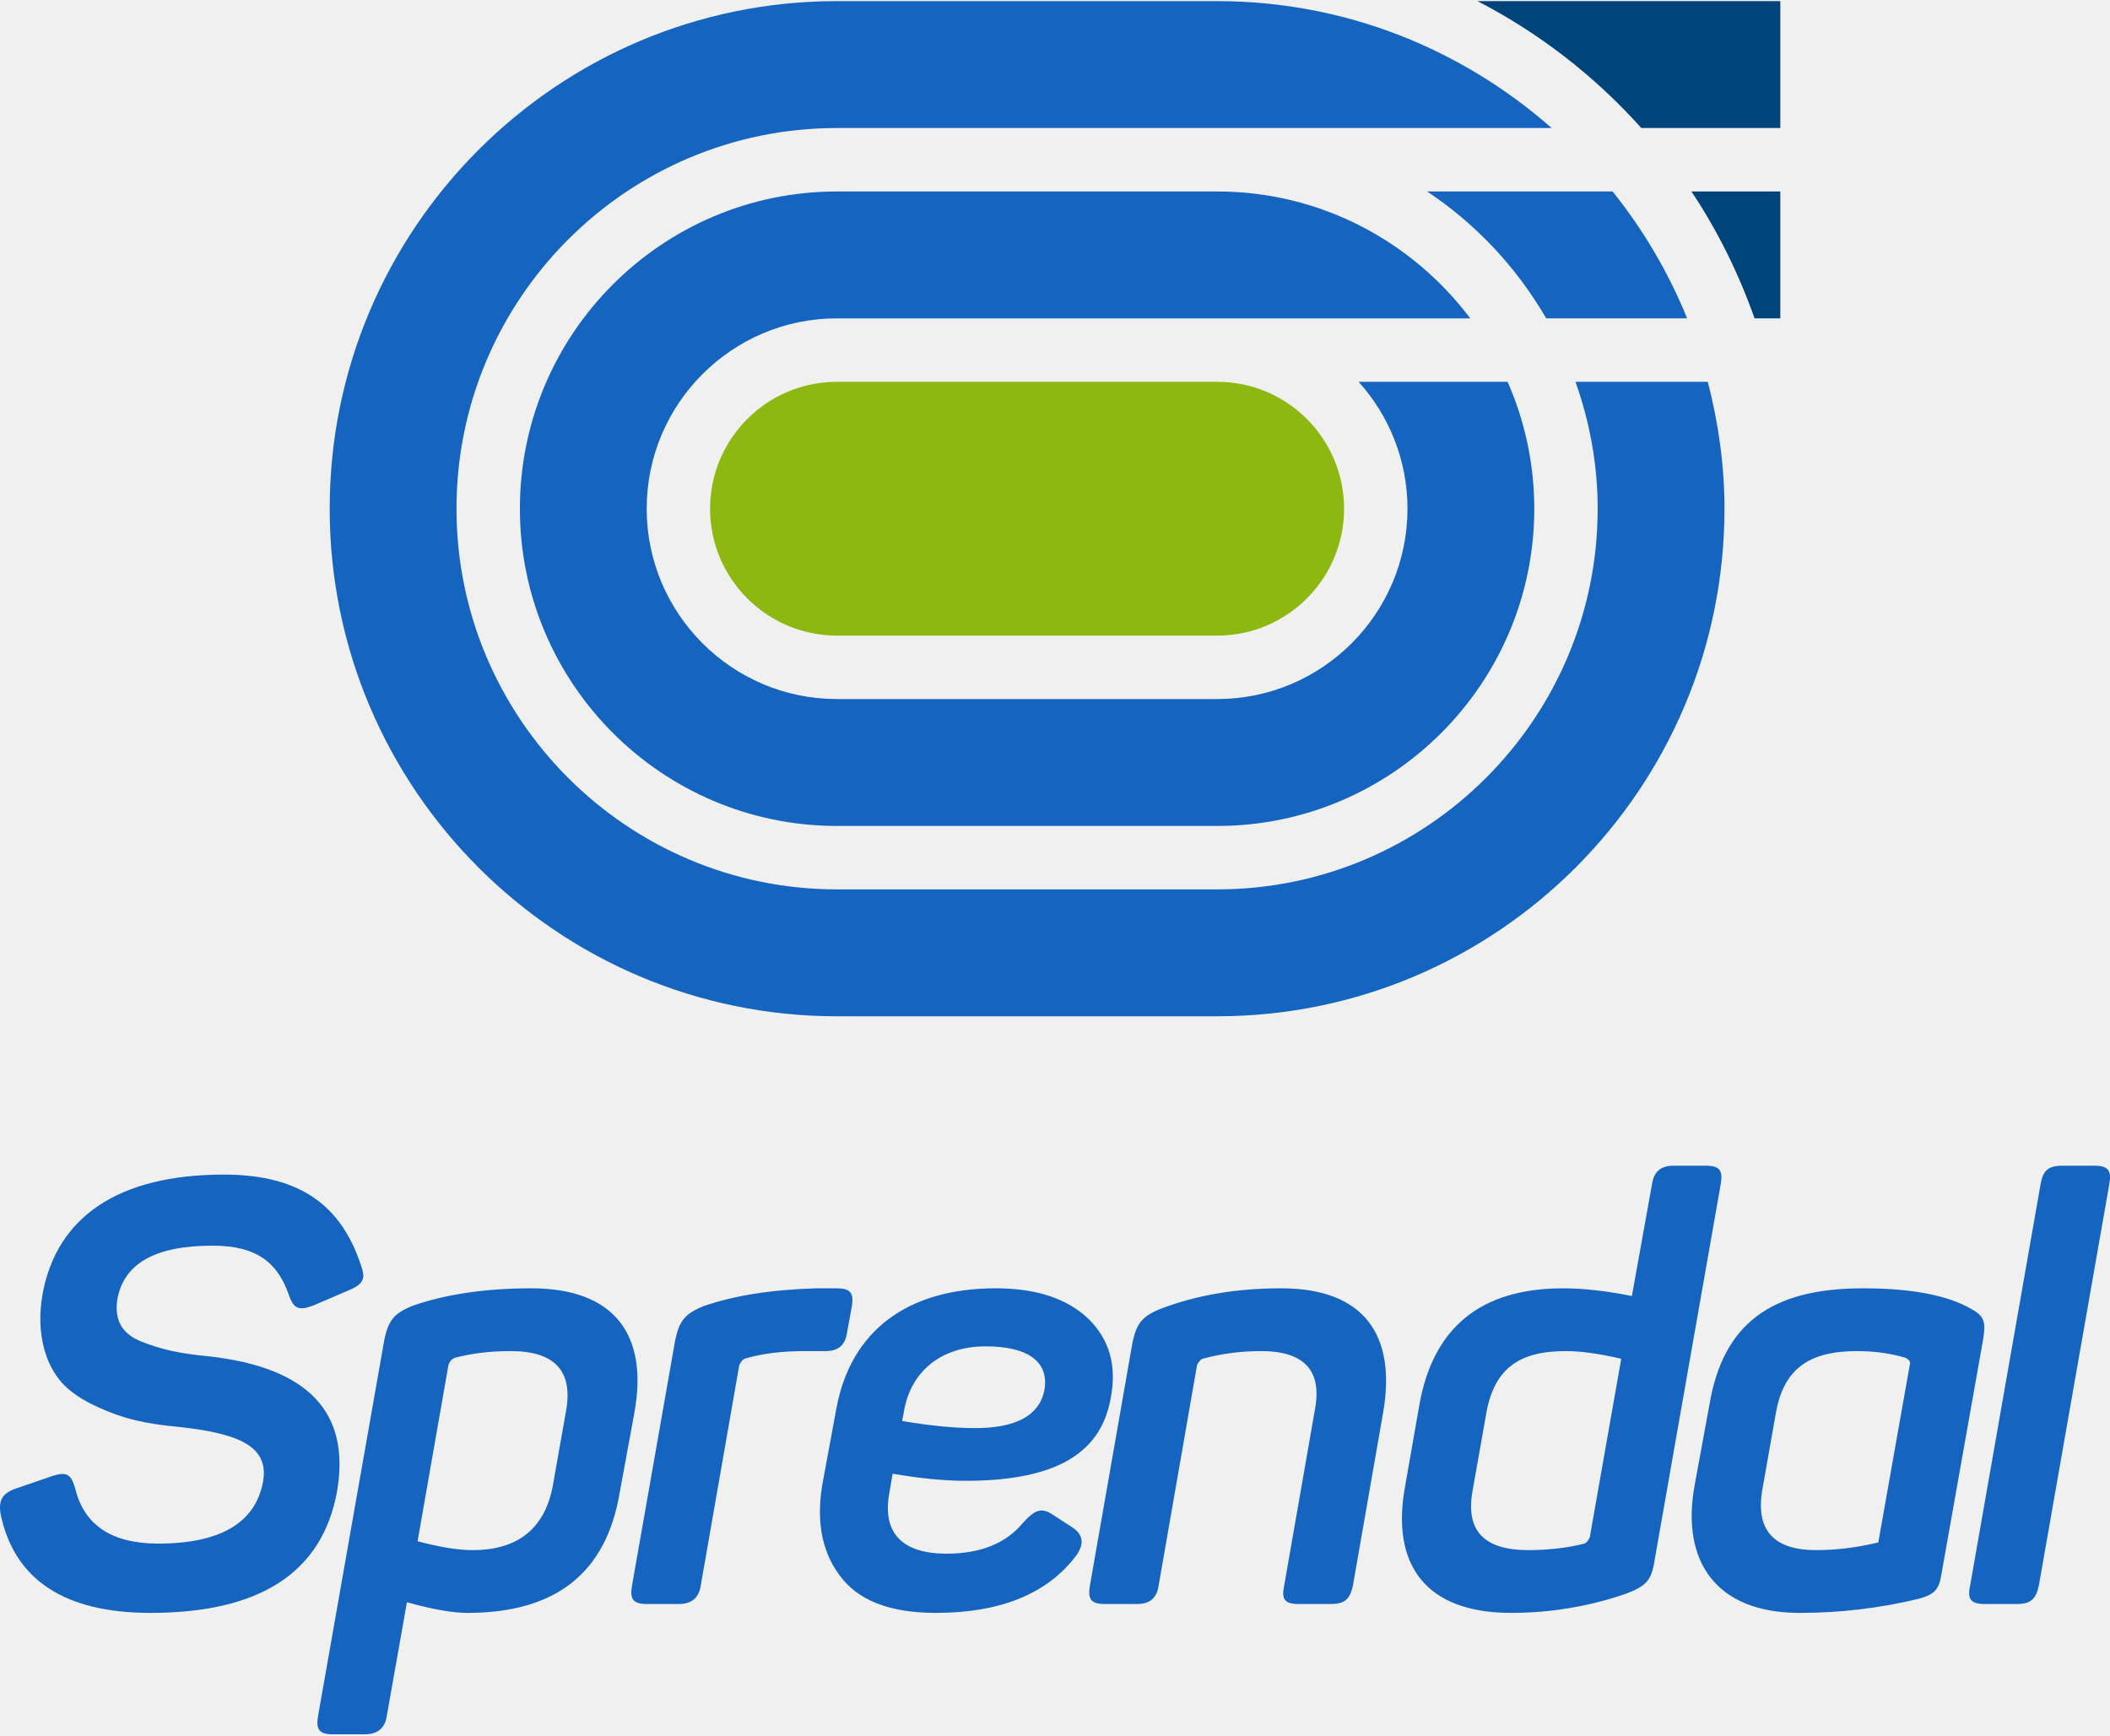
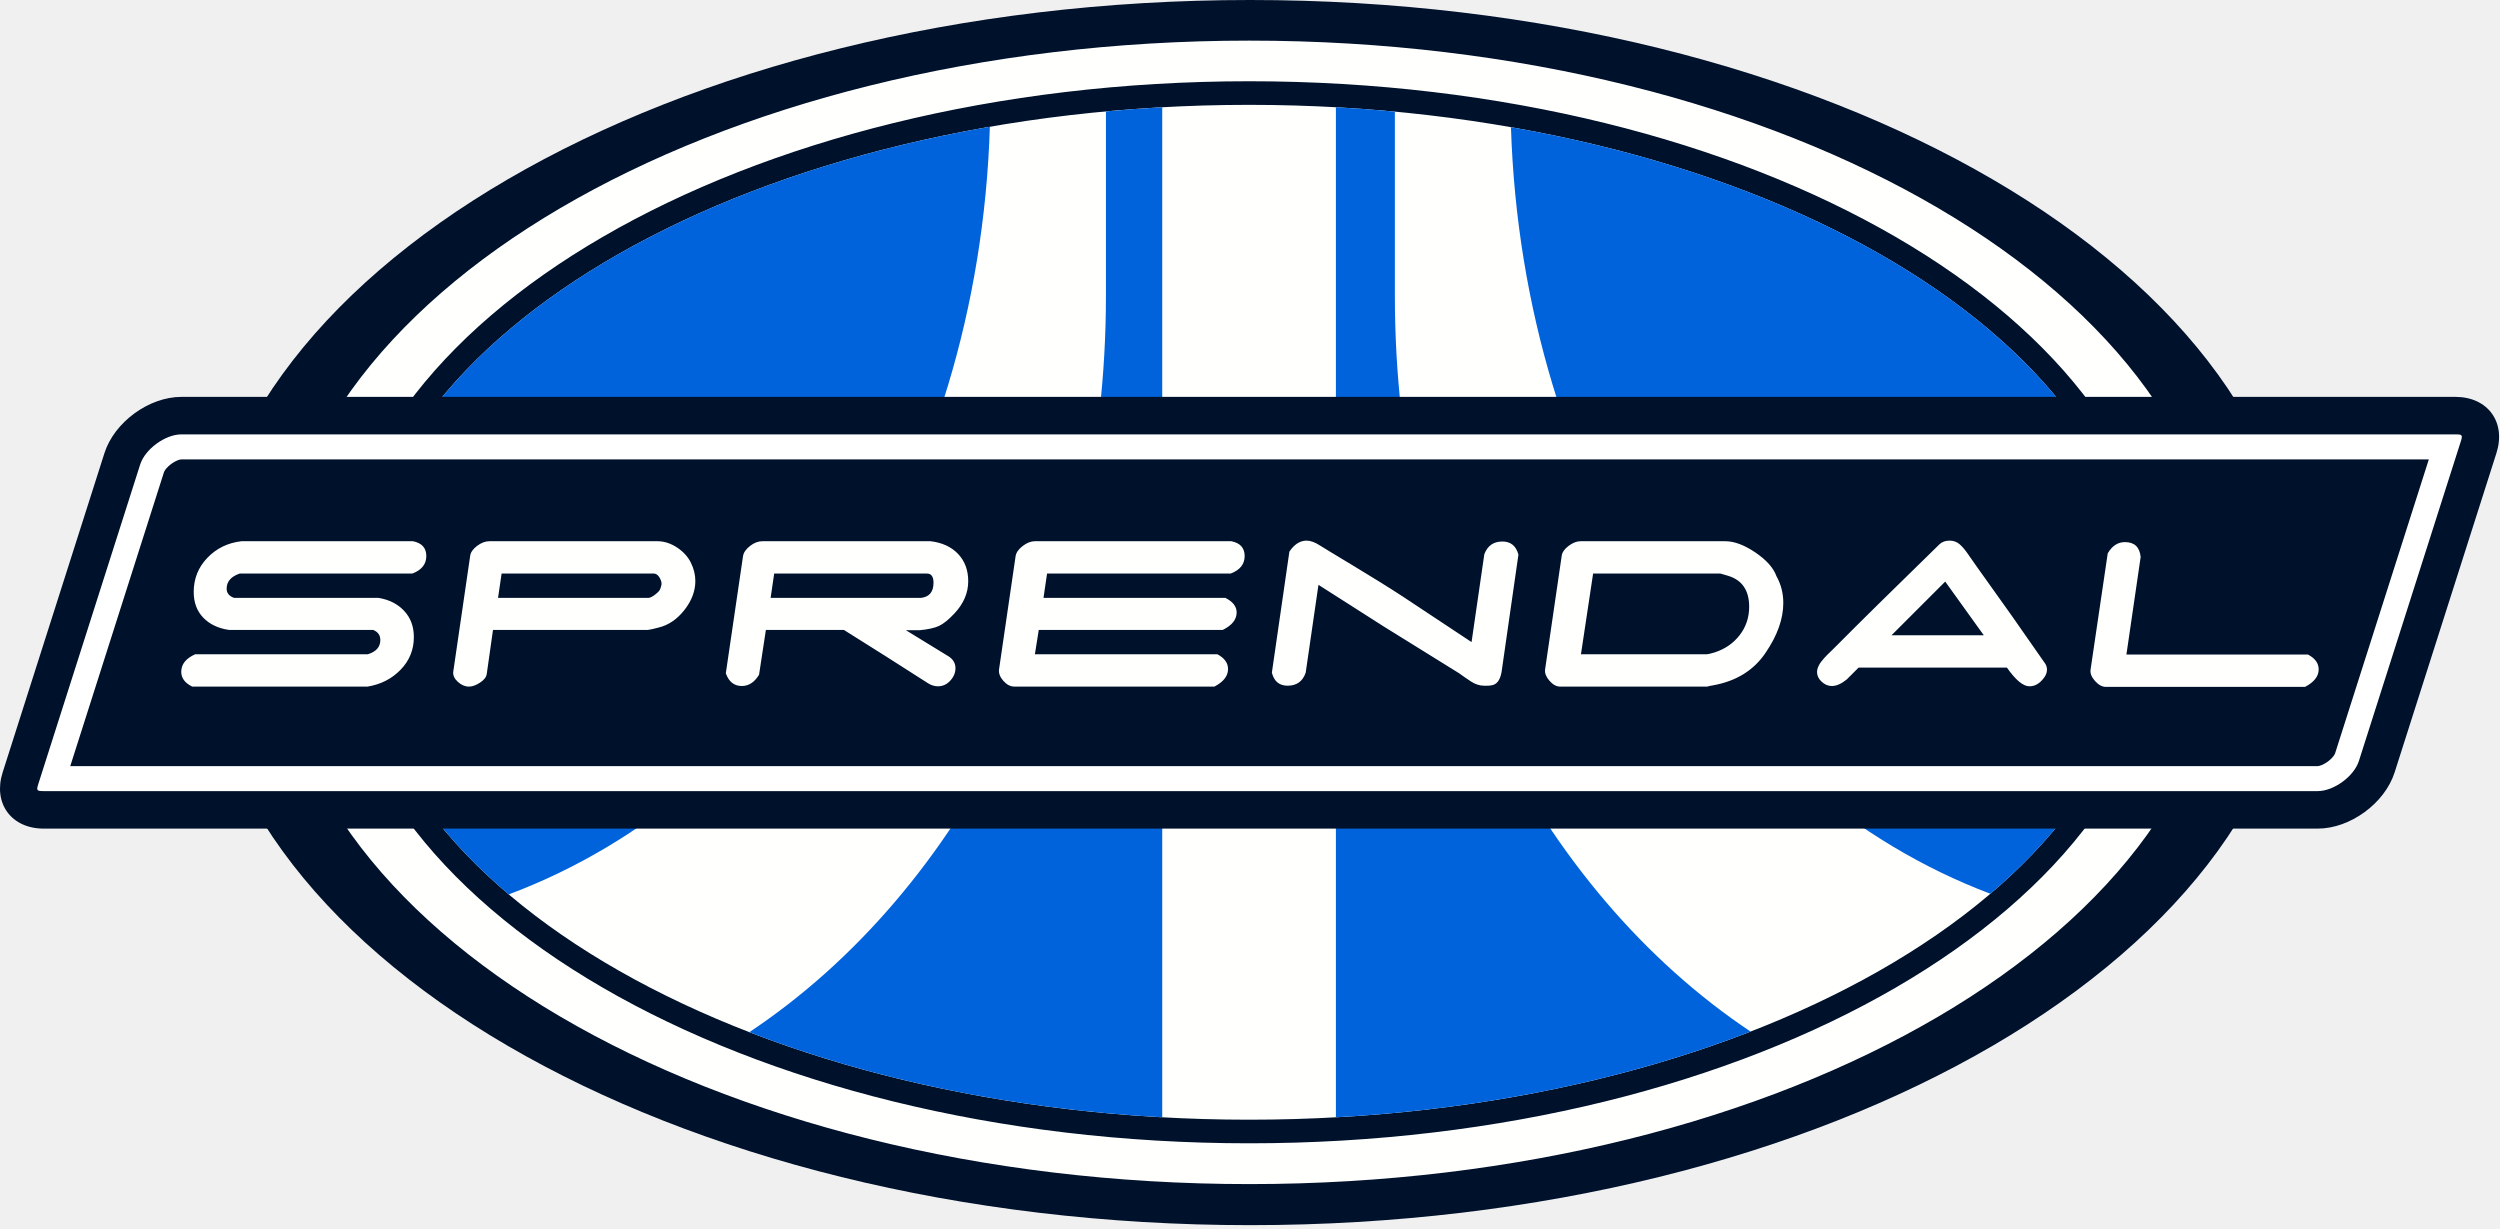
- <svg xmlns="http://www.w3.org/2000/svg" height="658" viewBox="0 0 800 658" width="800">
+ <svg xmlns="http://www.w3.org/2000/svg" height="393" viewBox="0 0 800 393" width="800">
  <g fill="none" fill-rule="evenodd">
-     <path d="m16.165 490.51c5.39-28.971 28.522-45.142 68.723-45.142 29.87 0 44.917 12.577 52.104 34.811 1.797 5.165.449 6.962-5.615 9.433l-12.577 5.39c-5.39 2.021-7.411 1.348-9.208-3.818-4.267-12.352-12.128-18.865-28.971-18.865-21.785 0-33.688 6.738-36.158 20.437-1.123 7.86 1.797 13.026 9.208 15.946 7.411 2.92 13.924 4.492 25.827 5.615 37.506 4.267 53.451 21.336 48.286 51.205-5.615 30.768-29.196 46.04-70.744 46.04-32.565 0-51.655-12.577-56.82-37.506-.898-5.615.898-8.085 6.513-9.882l13.026-4.492c5.615-1.797 7.187-.674 8.759 4.716 3.369 13.924 13.924 20.886 31.442 20.886 23.581 0 36.832-7.86 39.752-23.357 2.47-13.7-9.433-18.416-31.891-20.886-12.352-1.123-20.886-2.92-31.442-7.86-5.39-2.47-9.657-5.39-12.801-8.759-6.288-6.962-10.106-18.865-7.411-33.912zm140.59 4.492c12.352-4.267 27.399-6.513 44.692-6.513 31.442 0 44.468 17.518 39.078 47.163l-5.615 30.544c-5.165 30.319-24.255 45.366-57.718 45.366-5.615 0-13.251-1.348-22.908-4.043l-7.636 43.12c-.674 4.716-3.593 6.962-8.31 6.962h-12.128c-5.165 0-6.513-1.797-5.615-6.962l25.154-142.836c1.572-7.187 3.593-9.882 11.005-12.801zm52.777 68.723 5.165-29.196c2.47-14.823-4.492-22.234-21.111-22.234-7.86 0-14.823.898-20.886 2.47-1.348.449-2.246 1.348-2.695 2.92l-11.678 66.702c8.31 2.246 15.272 3.369 20.886 3.369 17.068 0 27.175-8.085 30.319-24.031zm100.165-75.236h7.411c5.165 0 6.738 1.572 5.839 6.962l-1.797 9.882c-.674 4.716-3.369 6.962-8.085 6.962h-8.085c-8.31 0-15.721.898-22.009 2.695-1.123.225-2.021 1.123-2.695 2.695l-14.598 83.546c-.674 4.716-3.593 6.962-8.31 6.962h-12.128c-5.165 0-6.513-1.797-5.615-6.962l16.395-93.203c1.572-7.187 3.593-9.882 10.78-12.801 11.678-4.043 26.052-6.288 42.896-6.738zm2.47 72.316 4.941-26.726c5.39-29.421 26.95-45.591 60.413-45.591 15.272 0 26.95 3.818 35.035 11.454 8.085 7.86 11.005 17.967 8.534 30.319-3.818 21.56-22.009 31.217-55.023 31.217-8.085 0-17.293-.898-27.624-2.695l-1.348 7.86c-2.47 14.598 4.941 22.458 21.785 22.458 12.801 0 22.458-3.818 28.971-11.678 4.716-5.165 7.187-6.064 11.903-2.695l6.962 4.492c4.267 2.92 4.492 6.738.674 11.454-11.005 13.924-28.522 20.886-52.553 20.886-17.518 0-29.645-4.716-36.607-14.373-6.962-9.433-8.983-21.56-6.064-36.383zm83.77-33.463c2.021-10.78-5.839-16.844-22.234-16.844-16.395 0-27.849 8.983-30.768 23.581l-.898 4.716c10.555 1.797 19.763 2.695 27.624 2.695 15.496 0 24.255-4.716 26.276-14.149zm44.468-31.217c13.7-5.165 28.747-7.636 45.366-7.636 31.217 0 43.794 17.518 38.629 47.163l-11.454 65.579c-1.123 5.165-3.144 6.962-8.31 6.962h-12.352c-5.165 0-6.513-1.797-5.39-6.962l11.678-66.926c2.695-14.598-4.043-22.009-20.437-22.009-7.411 0-14.823.898-22.234 2.92-.674.225-1.348 1.123-2.021 2.246l-14.598 83.77c-.674 4.716-3.369 6.962-8.085 6.962h-12.352c-5.165 0-6.513-1.797-5.615-6.962l16.17-92.304c1.572-7.187 3.593-9.882 11.005-12.801zm92.304 67.6 5.39-30.768c5.165-29.645 23.357-44.468 54.574-44.468 7.187 0 15.946.898 26.052 2.92l7.636-42.447c.674-4.716 3.369-6.962 8.085-6.962h12.352c5.165 0 6.513 1.797 5.615 6.962l-25.154 143.061c-1.123 7.187-3.144 9.433-11.005 12.352-13.7 4.716-28.298 7.187-43.345 7.187-32.34 0-45.591-18.191-40.201-47.837zm70.07 19.09 11.903-67.6c-8.534-2.021-15.496-2.92-21.111-2.92-17.967 0-27.175 6.962-30.094 23.806l-5.165 29.196c-2.695 15.047 4.267 22.458 21.111 22.458 7.86 0 15.047-.898 21.336-2.47.898-.449 1.572-1.348 2.021-2.47zm39.752-19.763 5.615-30.544c5.165-30.544 23.357-44.019 58.167-44.019 17.068 0 30.319 2.246 39.527 6.962 6.513 3.369 7.187 5.165 6.064 12.352l-15.946 89.834c-.898 5.165-2.695 6.962-8.31 8.534-14.823 3.593-29.87 5.39-45.366 5.39-31.217 0-45.142-19.09-39.752-48.51zm79.728-48.286c-5.39-1.572-11.454-2.47-18.191-2.47-18.191 0-27.849 6.738-30.768 23.581l-5.165 29.196c-2.47 15.047 4.267 22.683 20.437 22.683 7.411 0 15.272-.898 23.581-2.92l11.903-67.151c.449-1.348-.225-2.246-1.797-2.92zm77.482-65.803-26.726 152.269c-1.123 5.165-3.144 6.962-8.31 6.962h-12.128c-5.39 0-6.738-1.797-5.615-6.962l26.726-152.269c.898-5.165 2.92-6.962 8.31-6.962h12.128c5.165 0 6.513 1.797 5.615 6.962z" fill="#1565c0" />
-     <g transform="translate(125)">
-       <path d="m336.528 72.599h-144.226c-66.274 0-120.189 53.964-120.189 120.287 0 66.322 53.915 120.287 120.189 120.287h144.226c66.274 0 120.189-53.964 120.189-120.287 0-17.109-3.644-33.364-10.106-48.114h-56.485c11.47 12.783 18.515 29.62 18.515 48.114 0 39.798-32.348 72.171-72.113 72.171h-144.226c-39.766 0-72.113-32.373-72.113-72.171s32.348-72.171 72.113-72.171h240.148c-21.953-29.151-56.722-48.116-95.922-48.116z" fill="#1565c0" />
-       <path d="m514.672 120.714c-7.089-17.459-16.643-33.636-28.267-48.116h-70.325c18.522 12.31 33.968 28.817 45.161 48.116z" fill="#1565c0" />
-       <path d="m192.301 144.771c-26.508 0-48.075 21.579-48.075 48.114s21.568 48.114 48.075 48.114h144.226c26.509 0 48.075-21.579 48.075-48.114s-21.567-48.114-48.075-48.114z" fill="#8cb811" />
-       <path d="m540.245 120.714h9.755v-48.116h-33.716c9.935 14.822 17.893 31.022 23.96 48.116z" fill="#00447c" />
-       <path d="m435.185.428c23.58 12.158 44.565 28.535 62.132 48.114h52.683v-48.114z" fill="#00447c" />
-       <path d="m472.34 144.771c5.349 15.076 8.414 31.225 8.414 48.114 0 79.596-64.701 144.343-144.226 144.343h-144.226c-79.525 0-144.226-64.748-144.226-144.343s64.701-144.343 144.226-144.343h270.995c-33.887-29.846-78.187-48.114-126.769-48.114h-144.226c-106.034 0-192.301 86.337-192.301 192.458 0 106.12 86.268 192.458 192.301 192.458h144.226c106.034 0 192.302-86.337 192.302-192.458 0-16.639-2.343-32.703-6.329-48.114z" fill="#1565c0" />
+     <path d="m736.087 196.026c0 108.256-150.452 196.024-336.044 196.024-185.589 0-336.043-87.768-336.043-196.024 0-108.258 150.453-196.026 336.043-196.026 185.592 0 336.044 87.768 336.044 196.026" fill="#00112c" />
+     <path d="m711.544 195.956c0 101.043-139.585 182.954-311.773 182.954-172.186 0-311.771-81.911-311.771-182.954 0-101.041 139.585-182.956 311.771-182.956 172.188 0 311.773 81.915 311.773 182.956zm-311.806-169.956c-161.415 0-292.737 76.231-292.737 169.928 0 93.696 131.322 169.928 292.737 169.928 161.42 0 292.739-76.232 292.739-169.928 0-93.698-131.319-169.928-292.739-169.928zm285.188 169.928c0 89.533-127.936 162.376-285.188 162.376-157.253 0-285.186-72.843-285.186-162.376 0-89.534 127.933-162.377 285.186-162.377 157.252 0 285.188 72.843 285.188 162.377z" fill="#fffffe" />
+     <path d="m636.917 286.004c-86.297-32.542-149.746-129.476-153.412-245.307 116.504 20.422 201.421 82.287 201.421 155.231 0 33.296-17.694 64.284-48.008 90.075zm-76.732 44.102c-38.538 14.986-83.833 24.736-132.697 27.435v-323.228c6.352.351 12.644.821 18.869 1.406v58.967c0 101.659 46.031 190.111 113.828 235.419zm-188.272 27.431c-48.628-2.693-93.718-12.369-132.129-27.239 67.954-45.249 114.115-133.808 114.115-235.611v-59.04c5.946-.549 11.952-.993 18.014-1.329zm-209.115-71.33c-30.46-25.832-48.247-56.895-48.247-90.279 0-73.108 85.297-135.087 202.206-155.369-3.628 116.134-67.352 213.294-153.959 245.647z" fill="#0063dc" />
+     <path d="m766.277 247.171c-3.153 9.887-14.227 17.985-24.611 17.985h-727.675c-10.383 0-16.296-8.098-13.144-17.985l32.579-102.185c3.157-9.889 14.232-17.986 24.615-17.986h727.675c10.383 0 16.296 8.098 13.144 17.986z" fill="#00112c" />
+     <g fill-rule="nonzero">
+       <path d="m777.226 147h-719.184c-.591 0-1.898.469-3.216 1.432-1.319.964-2.166 2.071-2.344 2.629l-29.999 94.094h719.184c.591 0 1.898-.469 3.215-1.432 1.317-.963 2.162-2.067 2.341-2.629zm10.201-5.659-32.583 102.184c-1.567 4.913-8.02 9.63-13.178 9.63h-727.675c-2.256 0-2.396-.191-1.711-2.339l32.579-102.185c1.569-4.913 8.024-9.631 13.182-9.631h727.675c2.256 0 2.396.191 1.711 2.341z" fill="#fff" />
+       <path d="m131.959 183.538h-55.256c-2.785.949-4.177 2.563-4.177 4.842 0 1.392.791 2.374 2.374 2.943h46.236c3.418.57 6.155 1.962 8.212 4.177 2.057 2.215 3.086 5 3.086 8.355 0 4.051-1.408 7.532-4.225 10.444s-6.345 4.715-10.586 5.412h-56.11c-2.342-1.139-3.513-2.722-3.513-4.747 0-2.405 1.487-4.272 4.462-5.602h55.256c2.658-.823 3.988-2.342 3.988-4.557 0-1.519-.76-2.595-2.279-3.228h-46.142c-3.481-.506-6.234-1.82-8.26-3.94s-3.038-4.858-3.038-8.212c0-4.241 1.456-7.88 4.367-10.918s6.551-4.81 10.918-5.317h54.876c2.848.57 4.272 2.152 4.272 4.747 0 2.595-1.487 4.462-4.462 5.602zm78.777 17.279c-1.646.443-2.785.696-3.418.76h-49.559l-1.994 14.051c-.127 1.013-.839 1.946-2.136 2.801-1.298.854-2.484 1.282-3.56 1.282-1.266 0-2.453-.506-3.56-1.519s-1.598-2.089-1.472-3.228l5.412-37.027c.127-1.139.854-2.215 2.184-3.228s2.658-1.519 3.988-1.519h53.737c2.152 0 4.241.665 6.266 1.994 2.025 1.329 3.513 2.959 4.462 4.889.949 1.93 1.424 3.877 1.424 5.839 0 3.228-1.171 6.329-3.513 9.304-2.342 2.975-5.095 4.842-8.26 5.602zm.285-16.045c-.506-.823-1.108-1.234-1.804-1.234h-48.705l-1.139 7.785h48.135c.506 0 1.234-.364 2.184-1.092.949-.728 1.487-1.345 1.614-1.851.127-.316.253-.76.38-1.329.063-.696-.158-1.456-.665-2.279zm94.347 11.583c-1.836 1.962-3.465 3.275-4.889 3.94-1.424.665-3.497 1.123-6.219 1.377h-4.367c3.355 2.089 7.848 4.842 13.482 8.26 1.582.949 2.374 2.247 2.374 3.893 0 1.456-.554 2.785-1.661 3.988-1.108 1.203-2.421 1.804-3.94 1.804-1.076 0-2.12-.316-3.133-.949-8.861-5.697-17.849-11.393-26.963-17.089h-24.97l-2.184 14.336c-1.456 2.405-3.291 3.608-5.507 3.608-2.468 0-4.177-1.361-5.127-4.082l5.507-37.502c.19-1.139.934-2.215 2.231-3.228 1.298-1.013 2.611-1.519 3.94-1.519h53.832c3.734.443 6.678 1.804 8.83 4.082 2.152 2.279 3.228 5.19 3.228 8.735 0 3.734-1.487 7.184-4.462 10.349zm-8.735-12.817h-48.895l-1.139 7.785h48.135c2.658-.316 3.988-1.93 3.988-4.842 0-1.962-.696-2.943-2.089-2.943zm97.195 0h-58.769l-1.139 7.785h58.199c2.405 1.203 3.608 2.753 3.608 4.652 0 2.279-1.487 4.146-4.462 5.602h-58.864l-1.234 7.785h58.389c2.279 1.203 3.418 2.785 3.418 4.747 0 2.215-1.456 4.082-4.367 5.602h-63.99c-1.266 0-2.437-.601-3.513-1.804s-1.551-2.405-1.424-3.608l5.317-36.363c.19-1.139.949-2.215 2.279-3.228s2.627-1.519 3.893-1.519h62.851c2.848.57 4.272 2.152 4.272 4.747 0 2.595-1.487 4.462-4.462 5.602zm86.657 31.615c-.899 4.557-3.196 4.272-5.602 4.272-1.392 0-2.769-.443-4.13-1.329s-2.643-1.772-3.845-2.658c-4.747-2.912-12.754-7.88-24.02-14.906l-20.982-13.387-4.082 28.103c-.949 2.785-2.88 4.177-5.791 4.177-2.658 0-4.336-1.392-5.032-4.177l5.602-38.736c1.582-2.342 3.418-3.513 5.507-3.513 1.266 0 2.722.538 4.367 1.614 1.266.886 17.754 10.57 26.489 16.33 7.279 4.81 14.589 9.652 21.931 14.526l4.082-28.103c1.013-2.722 2.943-4.082 5.791-4.082 2.658 0 4.367 1.392 5.127 4.177zm65.865 4.557h-47.091c-1.203 0-2.342-.617-3.418-1.851s-1.551-2.421-1.424-3.56l5.317-36.363c.127-1.139.854-2.215 2.184-3.228s2.627-1.519 3.893-1.519h46.236c2.912 0 6.14 1.203 9.684 3.608 3.544 2.405 5.791 4.937 6.741 7.595 1.456 2.595 2.184 5.443 2.184 8.545 0 5.064-1.867 10.349-5.602 15.855-3.798 5.697-9.462 9.209-16.995 10.538-.506.063-.854.127-1.044.19zm6.456-35.508-2.279-.665h-40.73l-3.893 25.824h40.255c.38 0 1.203-.19 2.468-.57 3.355-1.076 6.045-2.927 8.07-5.554 2.025-2.627 3.038-5.649 3.038-9.067 0-5.317-2.31-8.64-6.931-9.969zm100.993 33.04c-1.266 1.582-2.722 2.374-4.367 2.374-2.025 0-4.431-1.994-7.216-5.981h-47.471l-3.798 3.798c-1.709 1.392-3.291 2.089-4.747 2.089-1.203 0-2.294-.459-3.275-1.377-.981-.918-1.472-1.946-1.472-3.086 0-1.329.76-2.817 2.279-4.462 0-.063 1.266-1.329 3.798-3.798 7.279-7.342 18.324-18.229 33.135-32.66.823-.76 1.899-1.139 3.228-1.139 1.266 0 2.358.411 3.275 1.234s1.883 1.994 2.896 3.513l2.658 3.798c7.342 10.19 14.621 20.507 21.837 30.951.316.57.475 1.171.475 1.804 0 1.013-.411 1.994-1.234 2.943zm-31.331-31.141-17.184 17.184h29.527zm115.139 33.704h-63.706c-1.203 0-2.358-.617-3.465-1.851s-1.598-2.421-1.472-3.56l5.507-37.312c1.392-2.405 3.228-3.608 5.507-3.608 3.038 0 4.715 1.582 5.032 4.747l-4.557 31.236h58.104c2.279 1.203 3.418 2.785 3.418 4.747 0 2.215-1.456 4.082-4.367 5.602z" fill="#fffffe" />
    </g>
  </g>
</svg>
